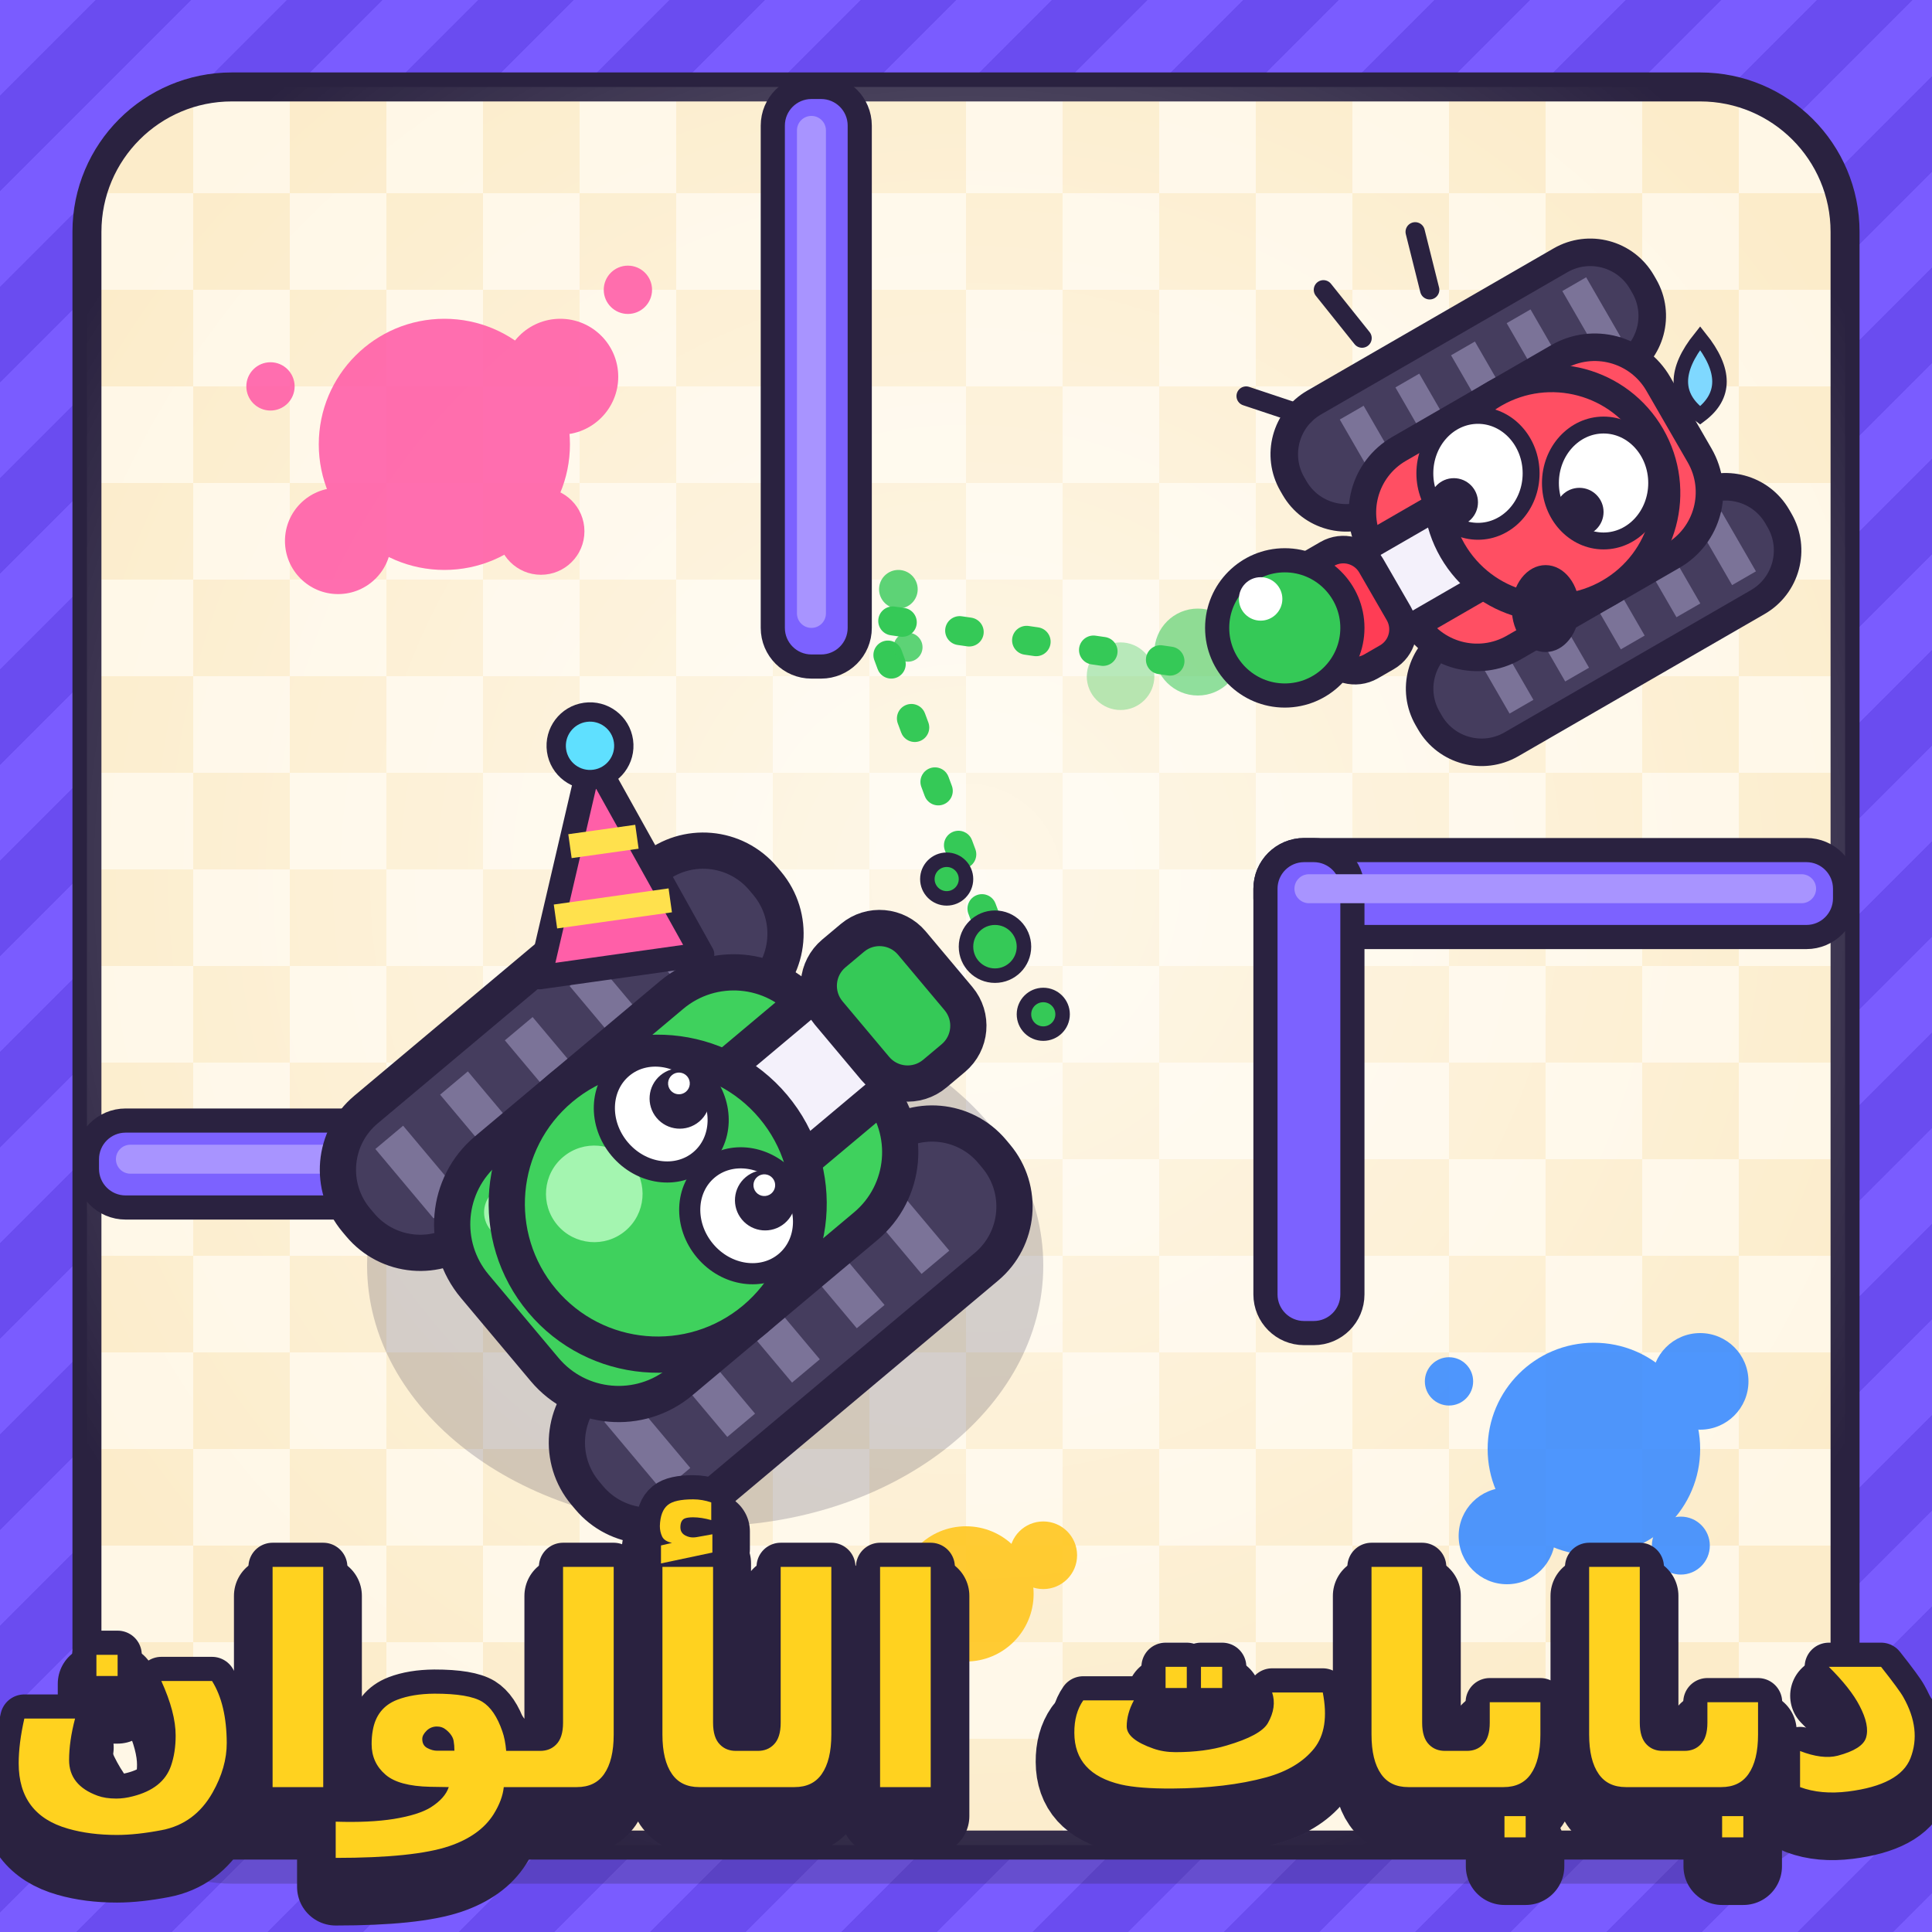
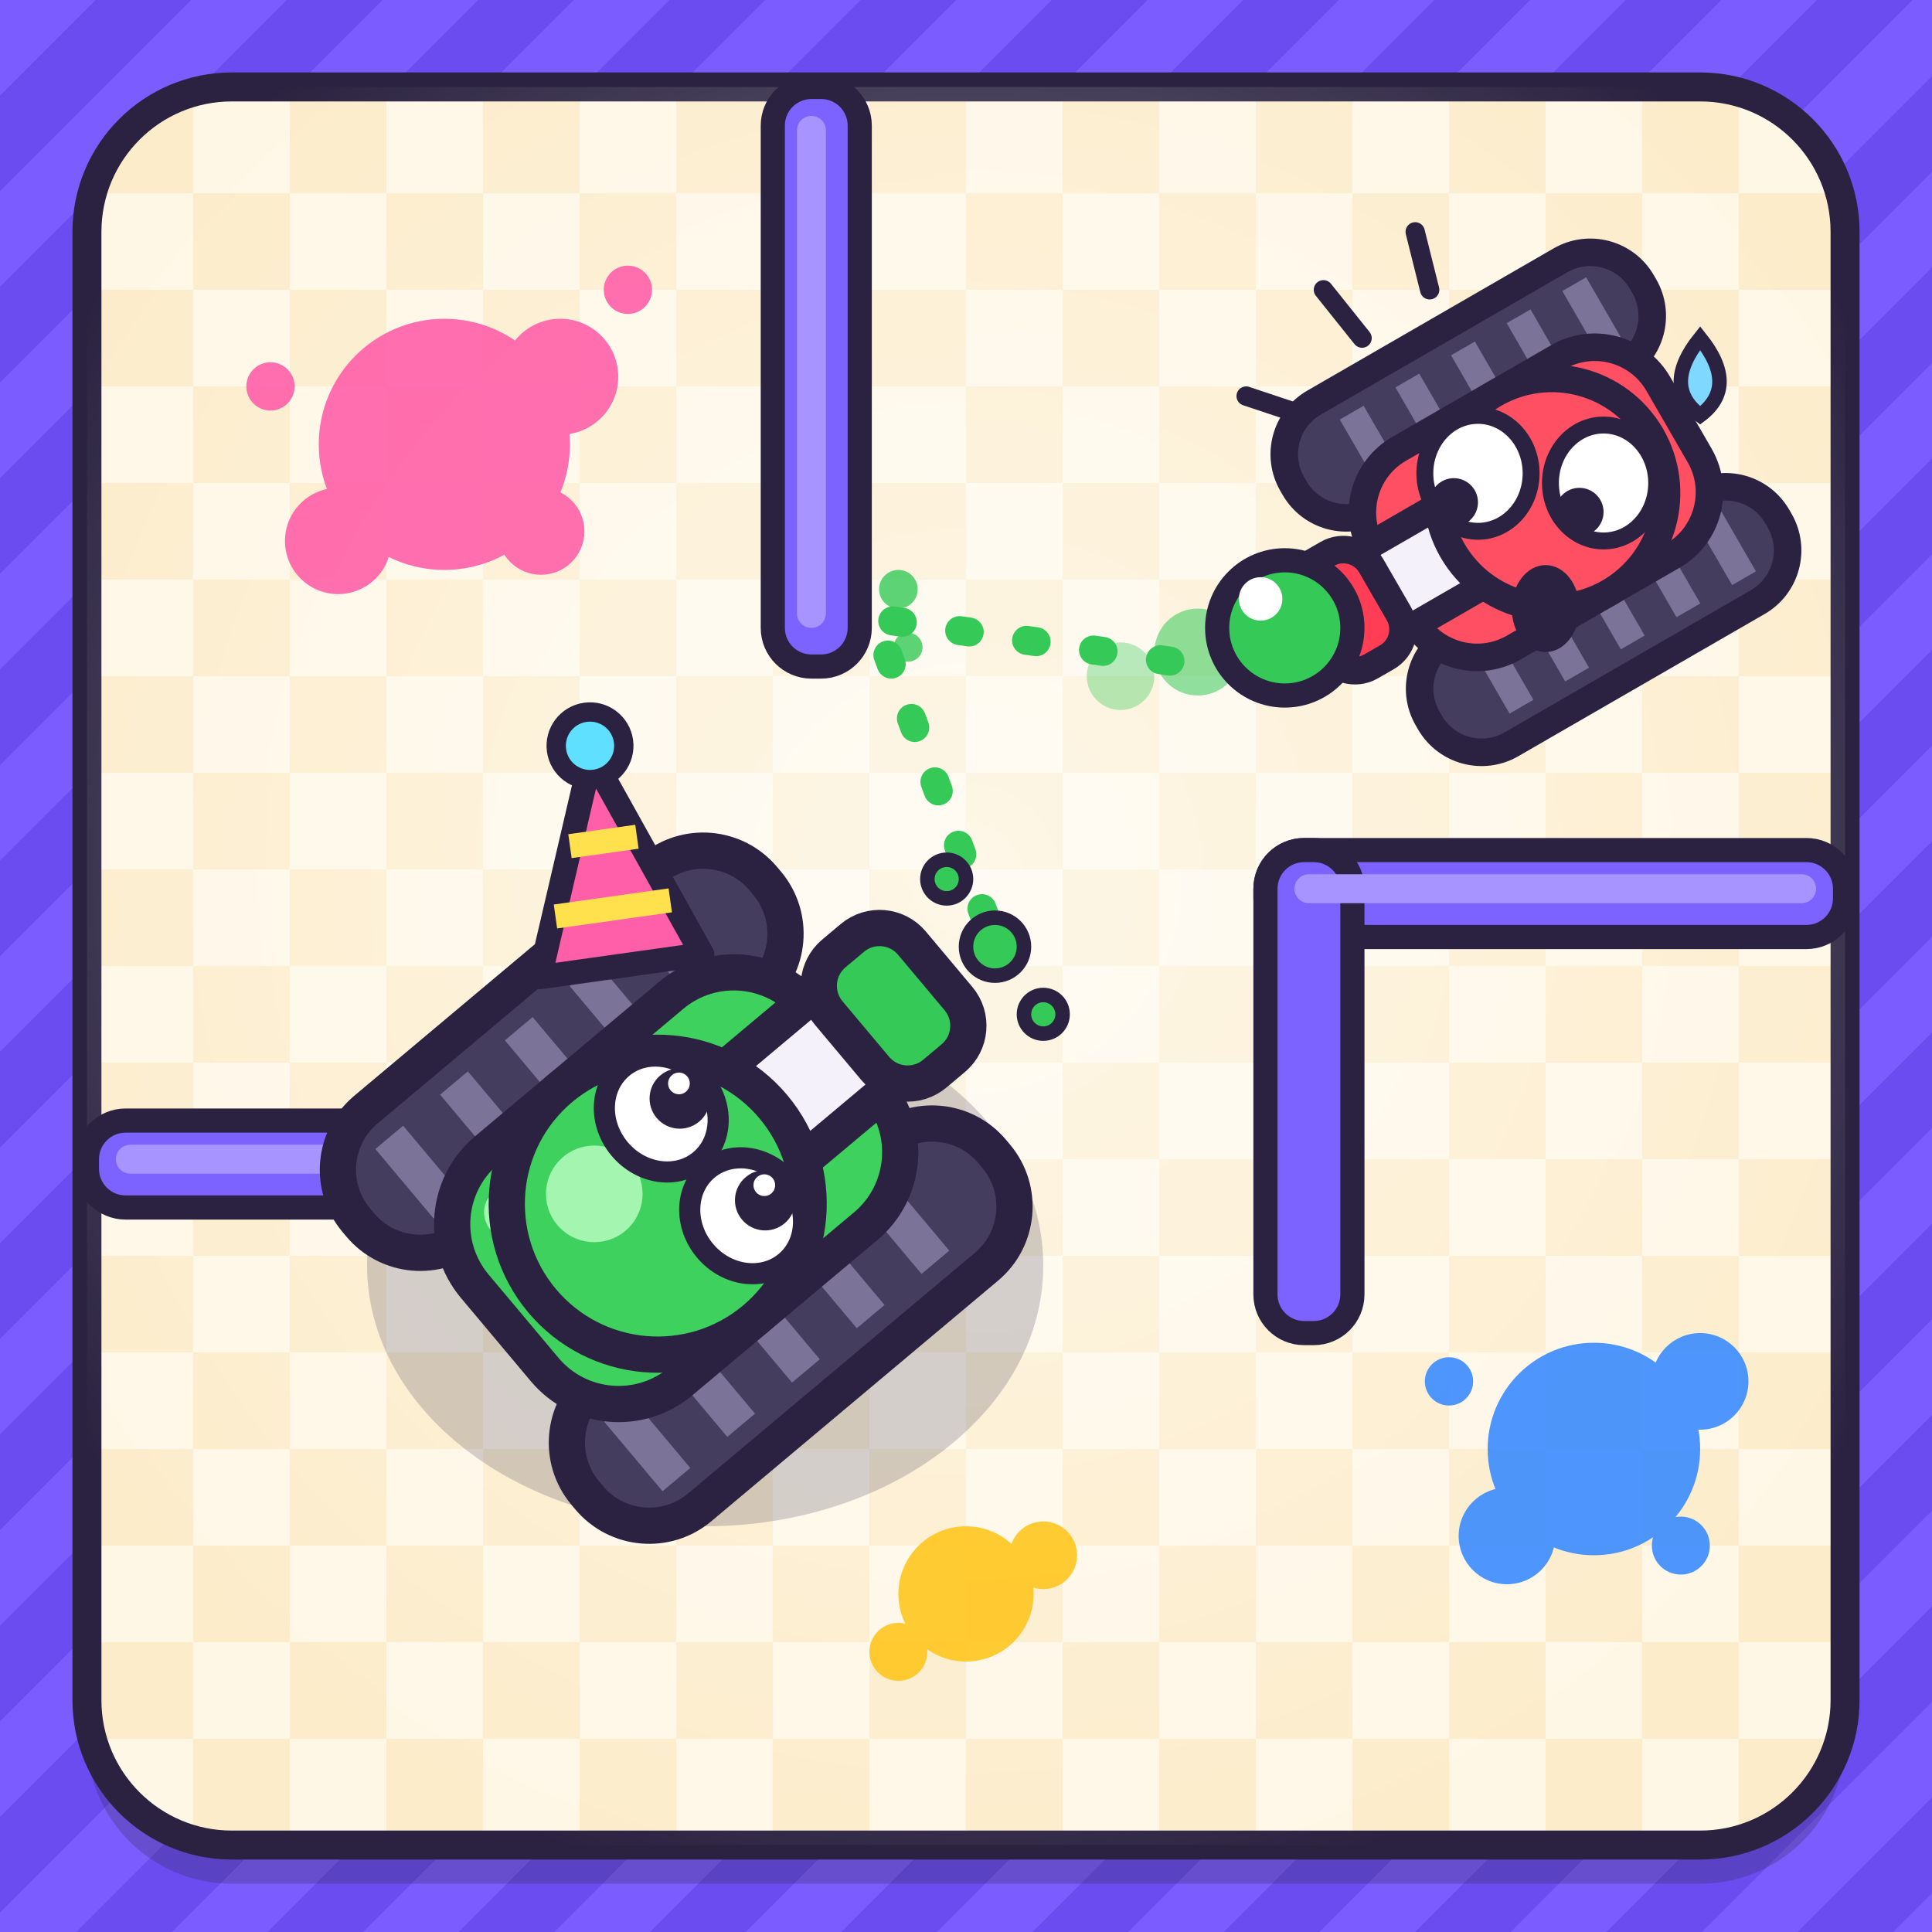
<svg xmlns="http://www.w3.org/2000/svg" viewBox="0 0 400 400" width="400" height="400">
  <defs>
    <pattern id="chk" width="40" height="40" patternUnits="userSpaceOnUse">
      <rect width="40" height="40" fill="#fff7e6" />
      <rect width="20" height="20" fill="#fcecca" />
      <rect x="20" y="20" width="20" height="20" fill="#fcecca" />
    </pattern>
    <pattern id="stripes" width="28" height="28" patternUnits="userSpaceOnUse" patternTransform="rotate(45)">
      <rect width="28" height="28" fill="#6a4cf0" />
      <rect width="14" height="28" fill="#7a5cff" />
    </pattern>
    <radialGradient id="glow" cx="50%" cy="45%" r="60%">
      <stop offset="0" stop-color="#fff" stop-opacity="0.55" />
      <stop offset="1" stop-color="#fff" stop-opacity="0" />
    </radialGradient>
    <g id="treads">
      <rect x="-44" y="-43" width="88" height="27" rx="13" fill="#453d5e" stroke="#2a2240" stroke-width="6" />
      <rect x="-44" y="16" width="88" height="27" rx="13" fill="#453d5e" stroke="#2a2240" stroke-width="6" />
      <g fill="#7b7398">
        <rect x="-34" y="-37" width="6" height="15" />
        <rect x="-20" y="-37" width="6" height="15" />
        <rect x="-6" y="-37" width="6" height="15" />
        <rect x="8" y="-37" width="6" height="15" />
        <rect x="22" y="-37" width="6" height="15" />
        <rect x="-34" y="22" width="6" height="15" />
        <rect x="-20" y="22" width="6" height="15" />
        <rect x="-6" y="22" width="6" height="15" />
        <rect x="8" y="22" width="6" height="15" />
        <rect x="22" y="22" width="6" height="15" />
      </g>
    </g>
  </defs>
  <rect width="400" height="400" rx="0" fill="url(#stripes)" />
  <rect x="18" y="18" width="364" height="364" rx="30" fill="#2a2240" opacity="0.25" transform="translate(0 8)" />
  <rect x="18" y="18" width="364" height="364" rx="30" fill="url(#chk)" stroke="#2a2240" stroke-width="6" />
  <rect x="18" y="18" width="364" height="364" rx="30" fill="url(#glow)" />
  <g fill="#ff5fa8" opacity="0.9">
    <circle cx="92" cy="92" r="26" />
    <circle cx="116" cy="78" r="12" />
    <circle cx="70" cy="112" r="11" />
    <circle cx="112" cy="110" r="9" />
    <circle cx="130" cy="60" r="5" />
    <circle cx="56" cy="80" r="5" />
  </g>
  <g fill="#3b8cff" opacity="0.9">
    <circle cx="330" cy="300" r="22" />
    <circle cx="352" cy="286" r="10" />
    <circle cx="312" cy="318" r="10" />
    <circle cx="348" cy="320" r="6" />
    <circle cx="300" cy="286" r="5" />
  </g>
  <g fill="#ffc61f" opacity="0.9">
    <circle cx="200" cy="330" r="14" />
    <circle cx="216" cy="322" r="7" />
    <circle cx="186" cy="342" r="6" />
  </g>
  <g stroke="#2a2240" stroke-width="5" stroke-linejoin="round">
    <rect x="160" y="18" width="18" height="120" rx="8" fill="#7c62ff" />
    <rect x="18" y="232" width="130" height="18" rx="8" fill="#7c62ff" />
    <rect x="262" y="176" width="120" height="18" rx="8" fill="#7c62ff" />
    <rect x="262" y="176" width="18" height="100" rx="8" fill="#7c62ff" />
  </g>
  <g fill="#a894ff">
    <rect x="165" y="24" width="6" height="106" rx="3" />
    <rect x="24" y="237" width="118" height="6" rx="3" />
    <rect x="268" y="181" width="108" height="6" rx="3" />
  </g>
  <path d="M204 190 L181 128 L250 138" fill="none" stroke="#35c957" stroke-width="6" stroke-linecap="round" stroke-dasharray="2 12" />
  <g transform="translate(318 104) rotate(150) scale(0.95)">
    <use href="#treads" />
    <rect x="-36" y="-25" width="72" height="50" rx="16" fill="#ff4f63" stroke="#2a2240" stroke-width="6" />
    <rect x="8" y="-10" width="44" height="20" rx="8" fill="#f4f1fb" stroke="#2a2240" stroke-width="6" />
    <rect x="38" y="-13" width="18" height="26" rx="7" fill="#ff3d55" stroke="#2a2240" stroke-width="6" />
    <circle cx="-4" cy="0" r="25" fill="#ff4f63" stroke="#2a2240" stroke-width="6" />
  </g>
  <g stroke="#2a2240" stroke-width="3.5">
    <ellipse cx="306" cy="98" rx="11" ry="12" fill="#fff" />
    <ellipse cx="332" cy="100" rx="11" ry="12" fill="#fff" />
  </g>
  <circle cx="301" cy="104" r="5" fill="#2a2240" />
  <circle cx="327" cy="106" r="5" fill="#2a2240" />
  <ellipse cx="320" cy="126" rx="7" ry="9" fill="#2a2240" />
  <path d="M352 70 q8 10 0 16 q-8 -6 0 -16z" fill="#7fd8ff" stroke="#2a2240" stroke-width="3" />
  <g stroke="#2a2240" stroke-width="4" stroke-linecap="round">
    <path d="M282 70 l-8 -10" />
    <path d="M296 60 l-3 -12" />
    <path d="M270 86 l-12 -4" />
  </g>
  <circle cx="232" cy="140" r="7" fill="#35c957" opacity="0.35" />
  <circle cx="248" cy="135" r="9" fill="#35c957" opacity="0.55" />
  <circle cx="266" cy="130" r="14" fill="#35c957" stroke="#2a2240" stroke-width="5" />
  <circle cx="261" cy="124" r="4.5" fill="#fff" />
  <g fill="#35c957" opacity="0.8">
    <circle cx="186" cy="122" r="4" />
    <circle cx="188" cy="134" r="3" />
  </g>
  <ellipse cx="146" cy="262" rx="70" ry="54" fill="#2a2240" opacity="0.2" />
  <g transform="translate(140 246) rotate(-40) scale(1.25)">
    <use href="#treads" />
    <rect x="-36" y="-25" width="72" height="50" rx="16" fill="#3fd15d" stroke="#2a2240" stroke-width="6" />
    <rect x="-28" y="-19" width="40" height="9" rx="4.5" fill="#a4f5b0" />
    <rect x="8" y="-10" width="44" height="20" rx="8" fill="#f4f1fb" stroke="#2a2240" stroke-width="6" />
    <rect x="38" y="-13" width="18" height="26" rx="7" fill="#35c957" stroke="#2a2240" stroke-width="6" />
    <circle cx="-4" cy="0" r="25" fill="#3fd15d" stroke="#2a2240" stroke-width="6" />
    <circle cx="-11" cy="-8" r="8" fill="#a4f5b0" />
    <ellipse cx="6" cy="-11" rx="9" ry="10" fill="#fff" stroke="#2a2240" stroke-width="3.5" />
    <ellipse cx="6" cy="11" rx="9" ry="10" fill="#fff" stroke="#2a2240" stroke-width="3.5" />
    <circle cx="10" cy="-11" r="5" fill="#2a2240" />
    <circle cx="10" cy="11" r="5" fill="#2a2240" />
    <circle cx="11.5" cy="-13" r="1.8" fill="#fff" />
    <circle cx="11.5" cy="9" r="1.8" fill="#fff" />
  </g>
  <g transform="translate(128 196) rotate(-8)">
    <path d="M-17 4 L0 -40 L17 4 Z" fill="#ff5fa8" stroke="#2a2240" stroke-width="5" stroke-linejoin="round" />
    <path d="M-12 -8 L12 -8 M-7 -22 L7 -22" stroke="#ffe14d" stroke-width="5" />
    <circle cx="0" cy="-42" r="7" fill="#5fe0ff" stroke="#2a2240" stroke-width="4" />
  </g>
  <g fill="#35c957" stroke="#2a2240" stroke-width="3">
    <circle cx="206" cy="196" r="6" />
    <circle cx="196" cy="182" r="4" />
    <circle cx="216" cy="210" r="4" />
  </g>
-   <g font-family="'Segoe UI', Tahoma, Arial, sans-serif" font-weight="bold" text-anchor="middle">
-     <text x="200" y="376" font-size="60" fill="#2a2240" stroke="#2a2240" stroke-width="16" stroke-linejoin="round">دبابات الألوان</text>
-     <text x="200" y="370" font-size="60" fill="#ffd21f" stroke="#2a2240" stroke-width="10" stroke-linejoin="round" paint-order="stroke">دبابات الألوان</text>
-   </g>
</svg>
